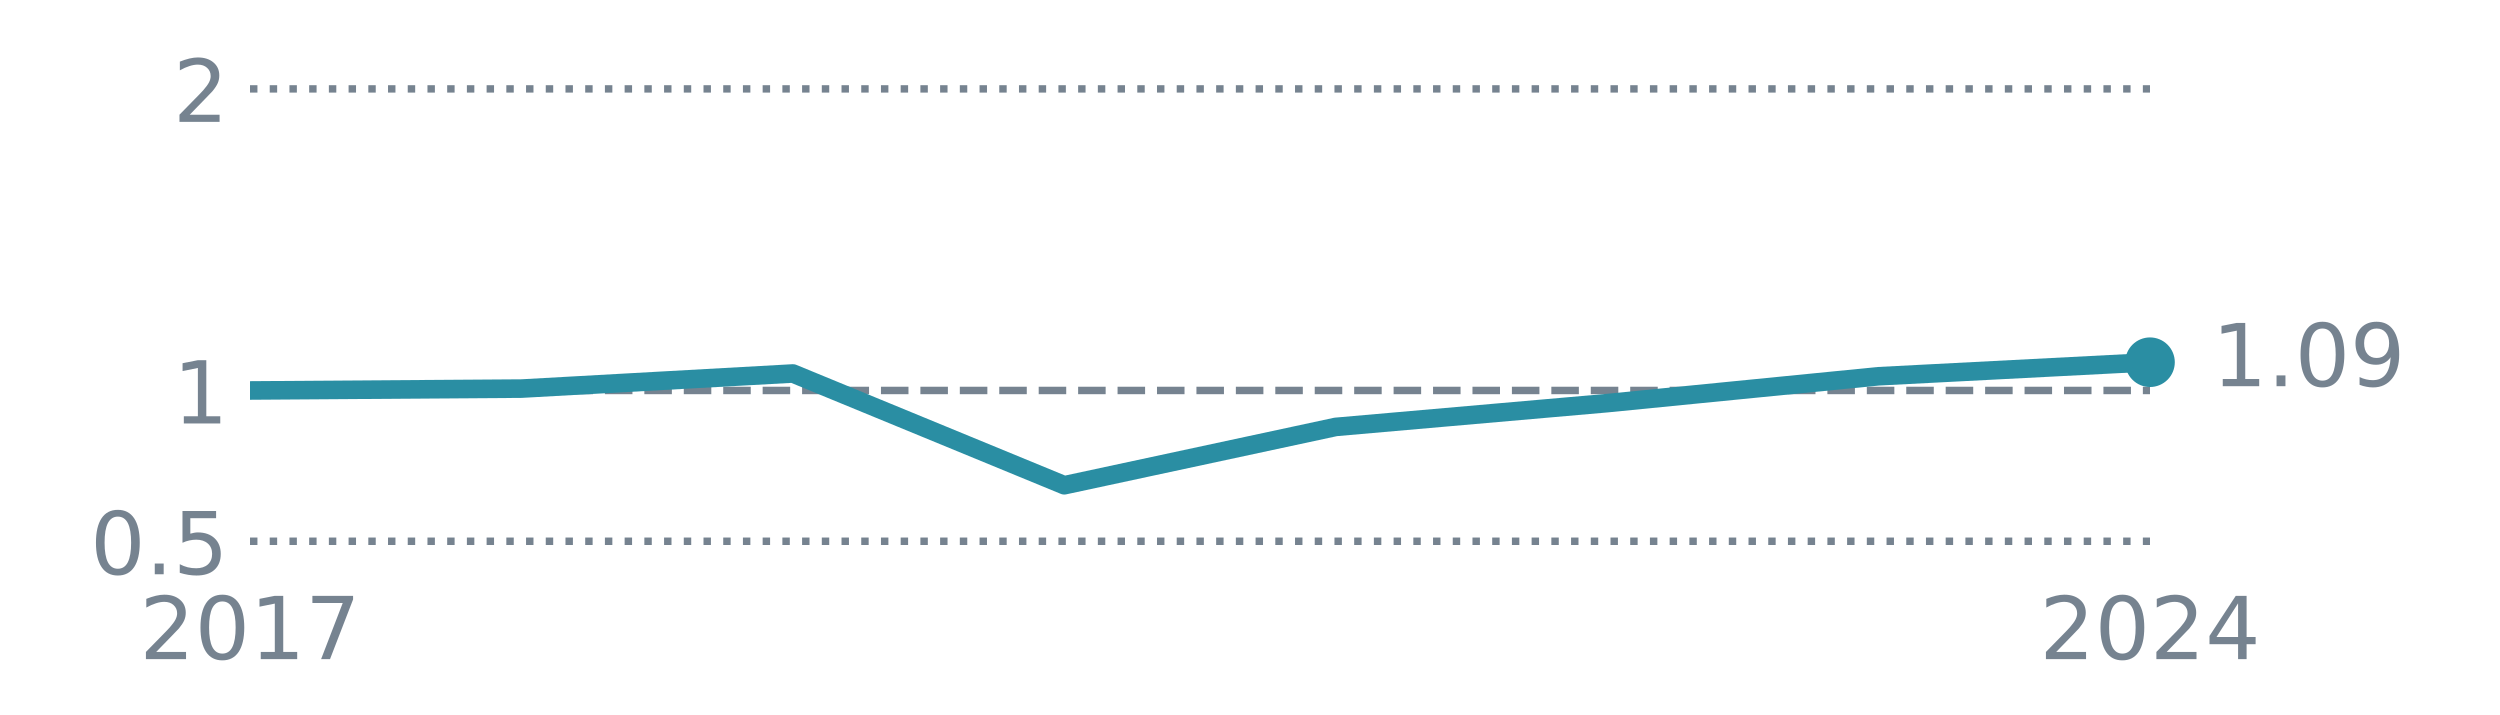
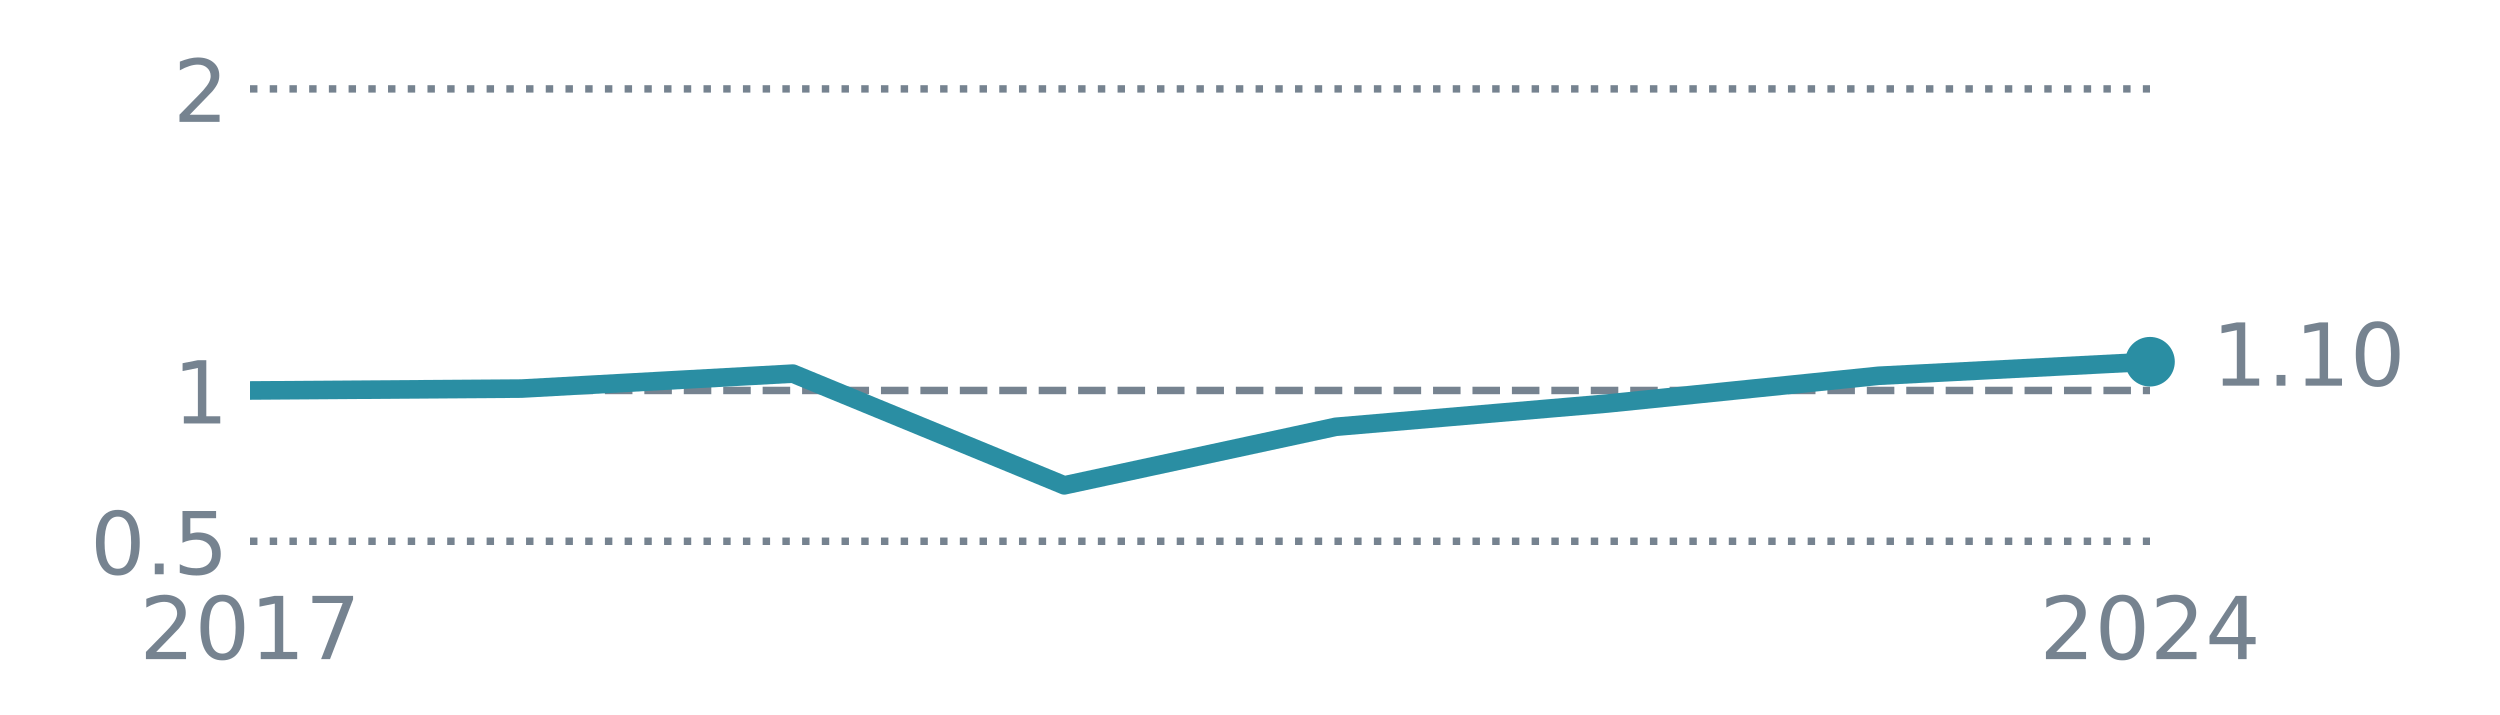
<svg xmlns="http://www.w3.org/2000/svg" xmlns:xlink="http://www.w3.org/1999/xlink" width="403.2pt" height="115.2pt" viewBox="0 0 403.2 115.2" version="1.1">
  <defs>
    <style type="text/css">*{stroke-linejoin: round; stroke-linecap: butt}</style>
  </defs>
  <g id="figure_1">
    <g id="patch_1">
      <path d="M 0 115.2  L 403.2 115.2  L 403.2 0  L 0 0  L 0 115.2  z " style="fill: none" />
    </g>
    <g id="axes_1">
      <g id="patch_2">
        <path d="M 40.32 92.16  L 346.752 92.16  L 346.752 4.608  L 40.32 4.608  L 40.32 92.16  z " style="fill: none" />
      </g>
      <g id="matplotlib.axis_1">
        <g id="xtick_1">
          <g id="line2d_1" />
          <g id="text_1">
            <text style="font-size: 14px; font-family: 'DejaVu Sans', 'Bitstream Vera Sans', 'Computer Modern Sans Serif', 'Lucida Grande', 'Verdana', 'Geneva', 'Lucid', 'Arial', 'Helvetica', 'Avant Garde', sans-serif; text-anchor: middle; fill: #768390" x="40.32" y="106.298" transform="rotate(-0 40.32 106.2978)">2017</text>
          </g>
        </g>
        <g id="xtick_2">
          <g id="line2d_2" />
          <g id="text_2">
            <text style="font-size: 14px; font-family: 'DejaVu Sans', 'Bitstream Vera Sans', 'Computer Modern Sans Serif', 'Lucida Grande', 'Verdana', 'Geneva', 'Lucid', 'Arial', 'Helvetica', 'Avant Garde', sans-serif; text-anchor: middle; fill: #768390" x="346.752" y="106.298" transform="rotate(-0 346.752 106.2978)">2024</text>
          </g>
        </g>
      </g>
      <g id="matplotlib.axis_2">
        <g id="ytick_1">
          <g id="line2d_3" />
          <g id="text_3">
            <text style="font-size: 14px; font-family: 'DejaVu Sans', 'Bitstream Vera Sans', 'Computer Modern Sans Serif', 'Lucida Grande', 'Verdana', 'Geneva', 'Lucid', 'Arial', 'Helvetica', 'Avant Garde', sans-serif; text-anchor: end; fill: #768390" x="36.82" y="92.615" transform="rotate(-0 36.82 92.61491)">0.5</text>
          </g>
        </g>
        <g id="ytick_2">
          <g id="line2d_4" />
          <g id="text_4">
            <text style="font-size: 14px; font-family: 'DejaVu Sans', 'Bitstream Vera Sans', 'Computer Modern Sans Serif', 'Lucida Grande', 'Verdana', 'Geneva', 'Lucid', 'Arial', 'Helvetica', 'Avant Garde', sans-serif; text-anchor: end; fill: #768390" x="36.82" y="68.295" transform="rotate(-0 36.82 68.29491)">1</text>
          </g>
        </g>
        <g id="ytick_3">
          <g id="line2d_5" />
          <g id="text_5">
            <text style="font-size: 14px; font-family: 'DejaVu Sans', 'Bitstream Vera Sans', 'Computer Modern Sans Serif', 'Lucida Grande', 'Verdana', 'Geneva', 'Lucid', 'Arial', 'Helvetica', 'Avant Garde', sans-serif; text-anchor: end; fill: #768390" x="36.82" y="19.655" transform="rotate(-0 36.82 19.65491)">2</text>
          </g>
        </g>
      </g>
      <g id="line2d_6">
        <path d="M 40.32 62.976  L 346.752 62.976  " clip-path="url(#pddb262824f)" style="fill: none; stroke-dasharray: 4.44,1.92; stroke-dashoffset: 0; stroke: #768390; stroke-width: 1.2" />
      </g>
      <g id="line2d_7">
        <path d="M 40.32 87.296  L 346.752 87.296  " clip-path="url(#pddb262824f)" style="fill: none; stroke-dasharray: 1.2,1.98; stroke-dashoffset: 0; stroke: #768390; stroke-width: 1.2" />
      </g>
      <g id="line2d_8">
        <path d="M 40.32 14.336  L 346.752 14.336  " clip-path="url(#pddb262824f)" style="fill: none; stroke-dasharray: 1.2,1.98; stroke-dashoffset: 0; stroke: #768390; stroke-width: 1.2" />
      </g>
      <g id="line2d_9">
-         <path d="M 40.32 62.976  L 84.096 62.673  L 127.872 60.236  L 171.648 78.261  L 215.424 68.852  L 259.2 65.016  L 302.976 60.683  L 346.752 58.419  " clip-path="url(#pddb262824f)" style="fill: none; stroke: #2a8ea3; stroke-width: 3; stroke-linecap: square" />
+         <path d="M 40.32 62.976  L 84.096 62.671  L 127.872 60.256  L 171.648 78.276  L 215.424 68.833  L 259.2 65.081  L 302.976 60.605  L 346.752 58.339  " clip-path="url(#pddb262824f)" style="fill: none; stroke: #2a8ea3; stroke-width: 3; stroke-linecap: square" />
      </g>
      <g id="line2d_10">
        <defs>
          <path id="m56576b2238" d="M 0 3.5  C 0.928 3.5 1.819 3.131 2.475 2.475  C 3.131 1.819 3.5 0.928 3.5 0  C 3.5 -0.928 3.131 -1.819 2.475 -2.475  C 1.819 -3.131 0.928 -3.5 0 -3.5  C -0.928 -3.5 -1.819 -3.131 -2.475 -2.475  C -3.131 -1.819 -3.5 -0.928 -3.5 0  C -3.5 0.928 -3.131 1.819 -2.475 2.475  C -1.819 3.131 -0.928 3.5 0 3.5  z " style="stroke: #2a8ea3" />
        </defs>
        <g>
-           <use xlink:href="#m56576b2238" x="346.752" y="58.419" style="fill: #2a8ea3; stroke: #2a8ea3" />
+           <use xlink:href="#m56576b2238" x="346.752" y="58.339" style="fill: #2a8ea3; stroke: #2a8ea3" />
        </g>
      </g>
      <g id="text_6">
-         <text style="font-size: 14px; font-family: 'DejaVu Sans', 'Bitstream Vera Sans', 'Computer Modern Sans Serif', 'Lucida Grande', 'Verdana', 'Geneva', 'Lucid', 'Arial', 'Helvetica', 'Avant Garde', sans-serif; text-anchor: start; fill: #768390" x="356.752" y="62.282" transform="rotate(-0 356.752 62.28246)">1.09</text>
+         <text style="font-size: 14px; font-family: 'DejaVu Sans', 'Bitstream Vera Sans', 'Computer Modern Sans Serif', 'Lucida Grande', 'Verdana', 'Geneva', 'Lucid', 'Arial', 'Helvetica', 'Avant Garde', sans-serif; text-anchor: start; fill: #768390" x="356.752" y="62.202" transform="rotate(-0 356.752 62.20163)">1.10</text>
      </g>
    </g>
  </g>
  <defs>
    <clipPath id="pddb262824f">
      <rect x="40.32" y="4.608" width="306.432" height="87.552" />
    </clipPath>
  </defs>
</svg>
